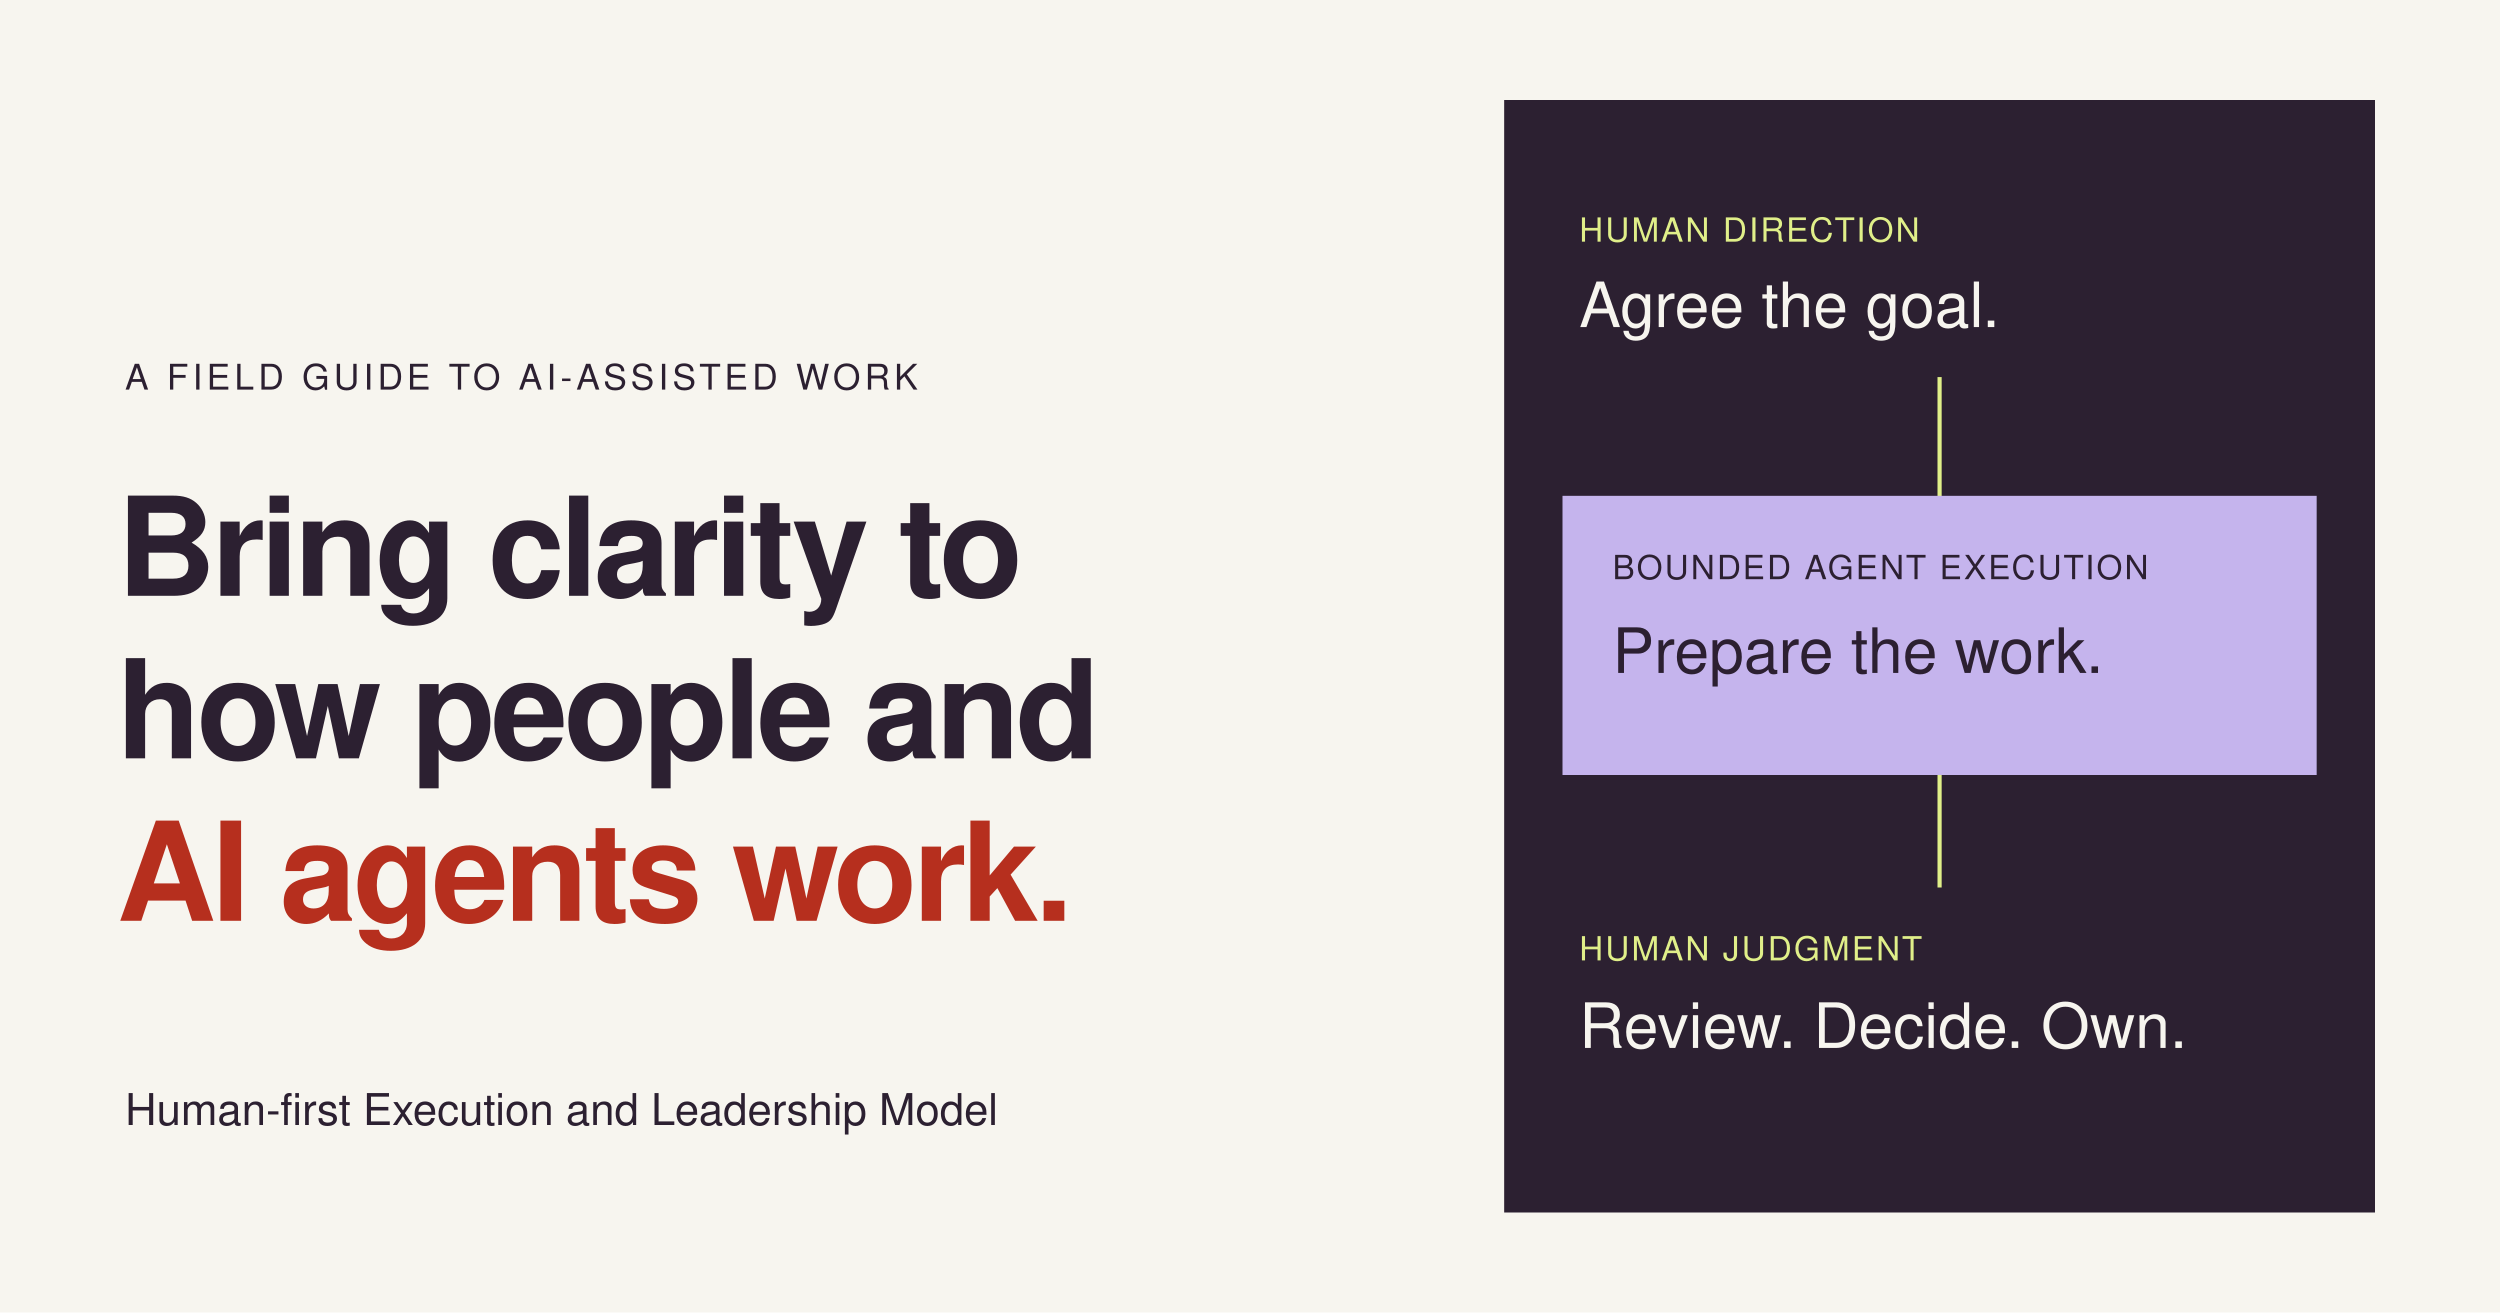
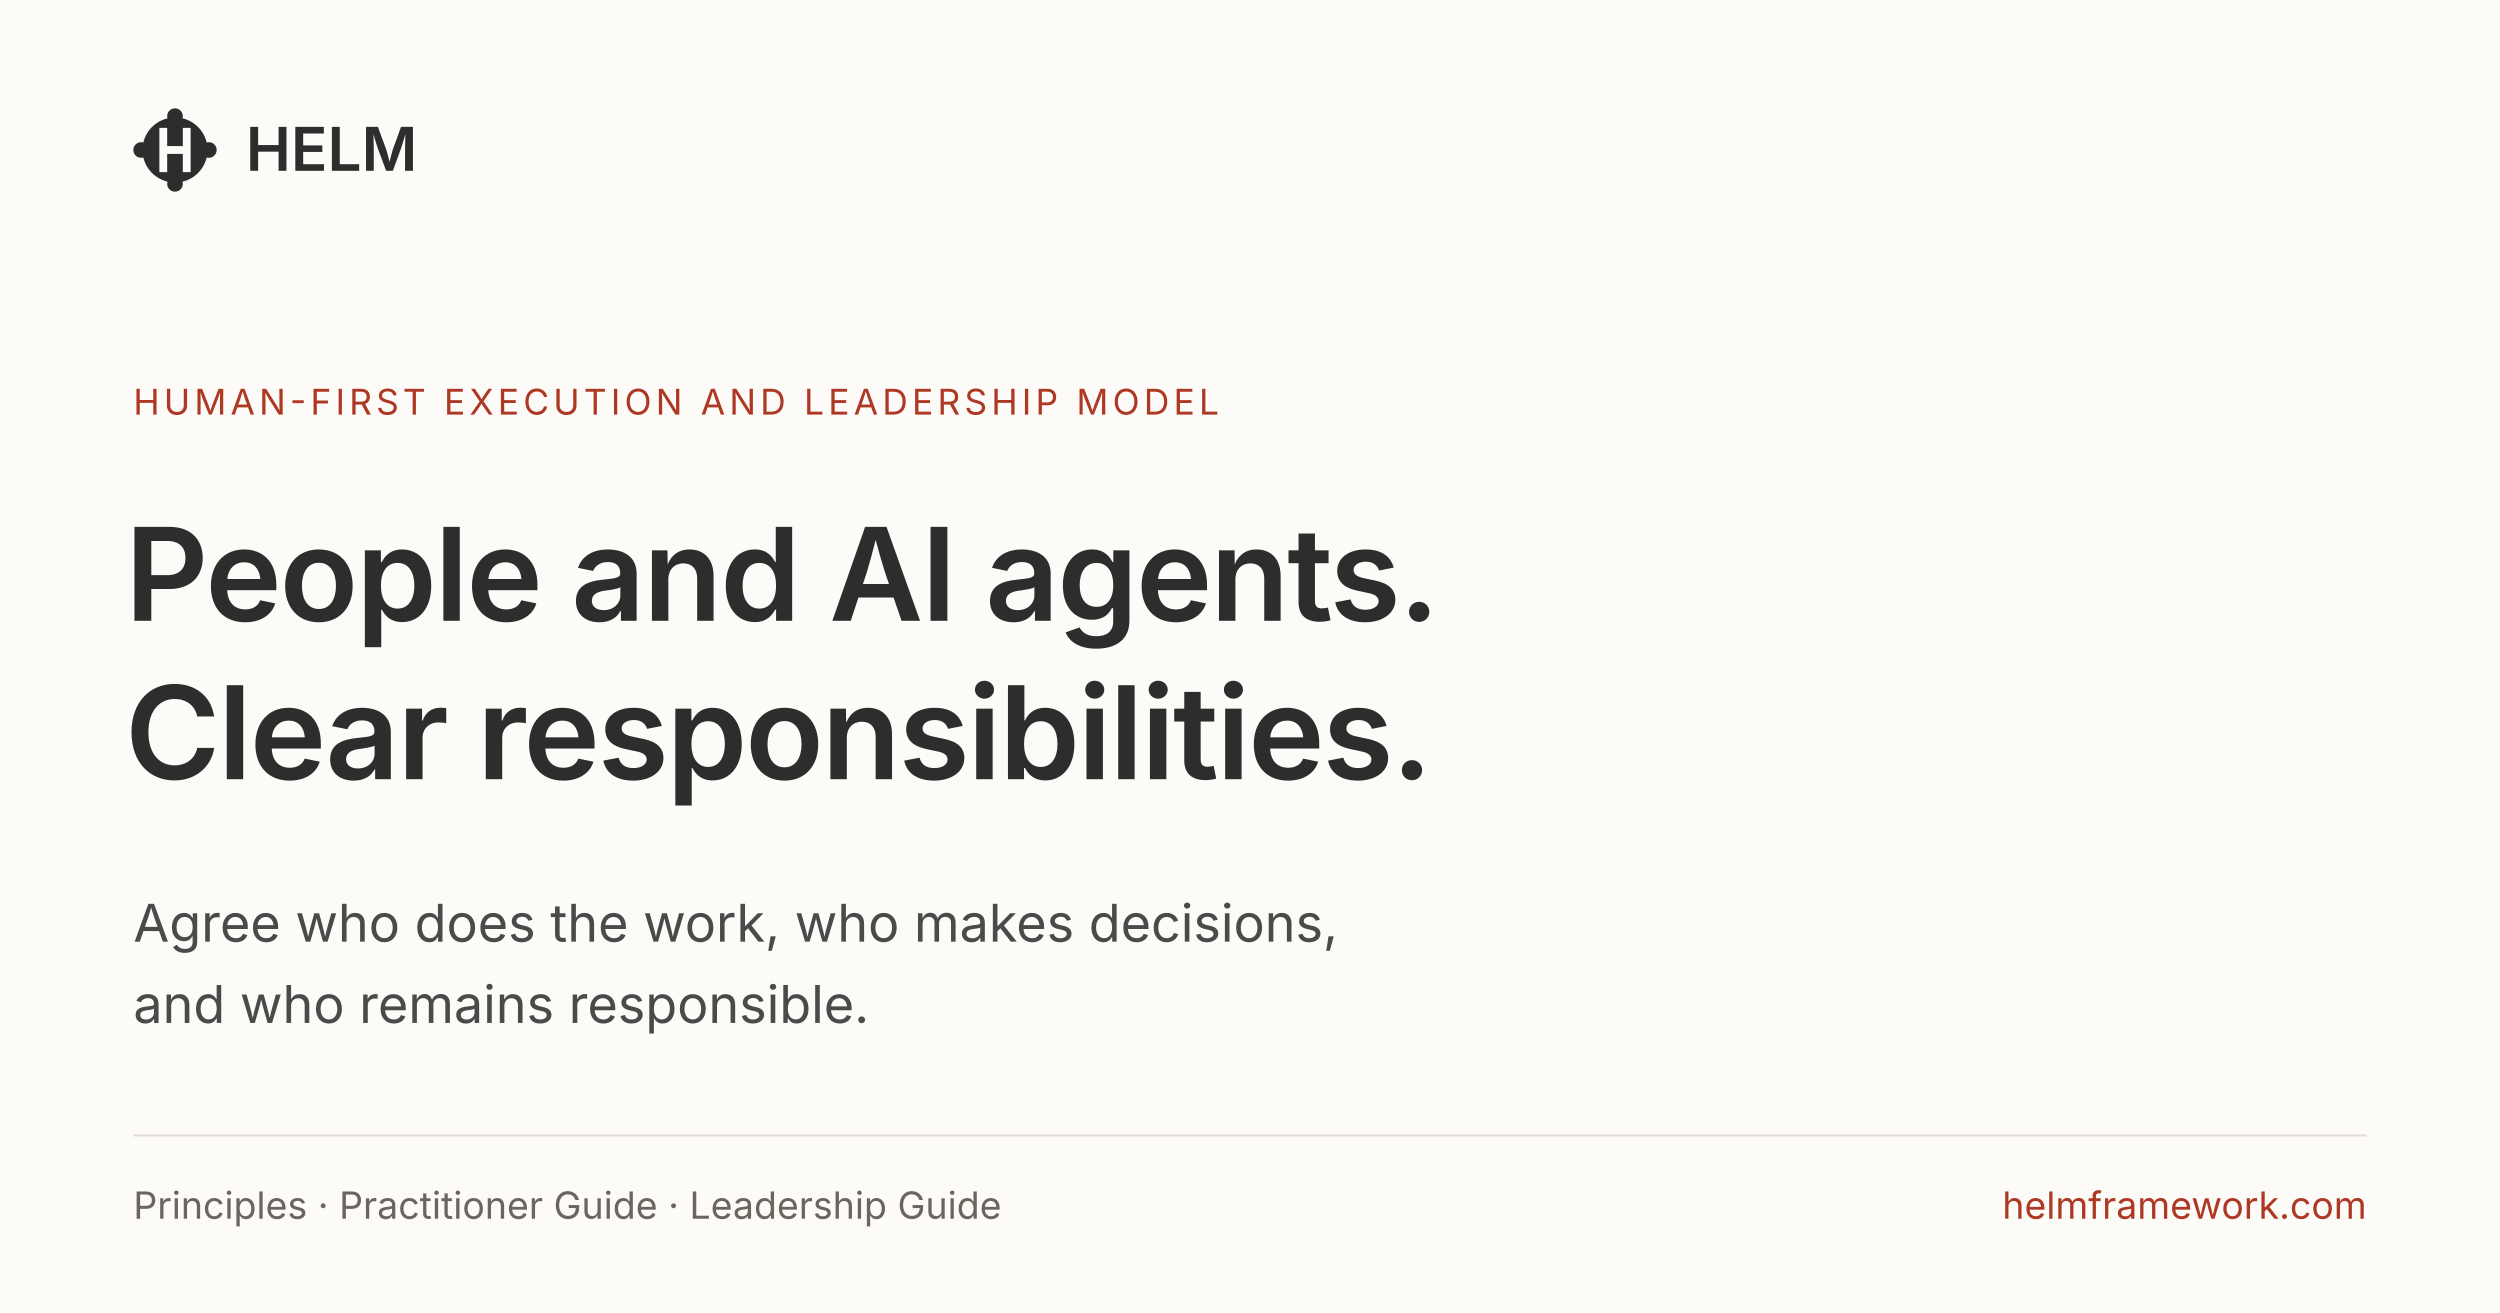
<svg xmlns="http://www.w3.org/2000/svg" width="1200" height="630" viewBox="0 0 1200 630">
-   <rect width="1200" height="630" fill="#f7f5ef" />
-   <g fill="#2c2031" font-family="Helvetica,Arial,sans-serif">
-     <text x="60" y="187" font-size="17" letter-spacing="2">A FIELD GUIDE TO AI-ASSISTED WORK</text>
-     <text x="56" y="286" font-size="66" font-weight="600" letter-spacing="-2">Bring clarity to</text>
-     <text x="56" y="364" font-size="66" font-weight="600" letter-spacing="-2">how people and</text>
-     <text x="56" y="442" font-size="66" font-weight="600" letter-spacing="-2" fill="#b62f1e">AI agents work.</text>
-     <text x="60" y="540" font-size="21">Human-first Execution and Leadership Model</text>
+   <rect width="1200" height="630" fill="#fdfbf7" />
+   <g transform="translate(64 52) scale(1.25)" fill="#2d2d2d">
+     <circle cx="16" cy="16" r="12.5" />
+     <circle cx="16" cy="3" r="3" />
+     <circle cx="16" cy="29" r="3" />
+     <circle cx="3" cy="16" r="3" />
+     <circle cx="29" cy="16" r="3" />
+     <path d="M10 7.5h3v7h6v-7h3v17h-3v-7h-6v7h-3z" fill="#fdfbf7" />
  </g>
-   <rect x="722" y="48" width="418" height="534" fill="#2c2031" />
-   <g font-family="Helvetica,Arial,sans-serif">
-     <text x="758" y="116" font-size="16" fill="#e0ef89" letter-spacing="1">HUMAN DIRECTION</text>
-     <text x="758" y="157" font-size="30" fill="#f7f5ef">Agree the goal.</text>
-     <path d="M931 181v65m0 125v55" stroke="#e0ef89" stroke-width="2" />
-     <rect x="750" y="238" width="362" height="134" fill="#c5b4ed" />
-     <text x="774" y="278" font-size="16" fill="#2c2031" letter-spacing="1">BOUNDED AGENT EXECUTION</text>
-     <text x="774" y="323" font-size="30" fill="#2c2031">Prepare the work.</text>
-     <text x="758" y="461" font-size="16" fill="#e0ef89" letter-spacing="1">HUMAN JUDGMENT</text>
-     <text x="758" y="503" font-size="30" fill="#f7f5ef">Review. Decide. Own.</text>
+   <g font-family="Inter,Arial,sans-serif" fill="#2d2d2d">
+     <text x="118" y="82" font-size="29" font-weight="600">HELM</text>
+     <text x="64" y="199" font-size="17" letter-spacing="2" fill="#ad3824">HUMAN-FIRST EXECUTION AND LEADERSHIP MODEL</text>
+     <text x="60" y="298" font-size="62" font-weight="600" letter-spacing="-1">People and AI agents.</text>
+     <text x="60" y="374" font-size="62" font-weight="600" letter-spacing="-1">Clear responsibilities.</text>
+     <text x="64" y="452" font-size="25" fill="#4a4a4a">Agree who does the work, who makes decisions,</text>
+     <text x="64" y="491" font-size="25" fill="#4a4a4a">and who remains responsible.</text>
+     <path d="M64 545H1136" stroke="#e2ddd5" />
+     <text x="64" y="585" font-size="18" fill="#6b655e">Principles · Practitioner Guide · Leadership Guide</text>
+     <text x="1136" y="585" font-size="18" text-anchor="end" fill="#ad3824">helmframework.com</text>
  </g>
</svg>
